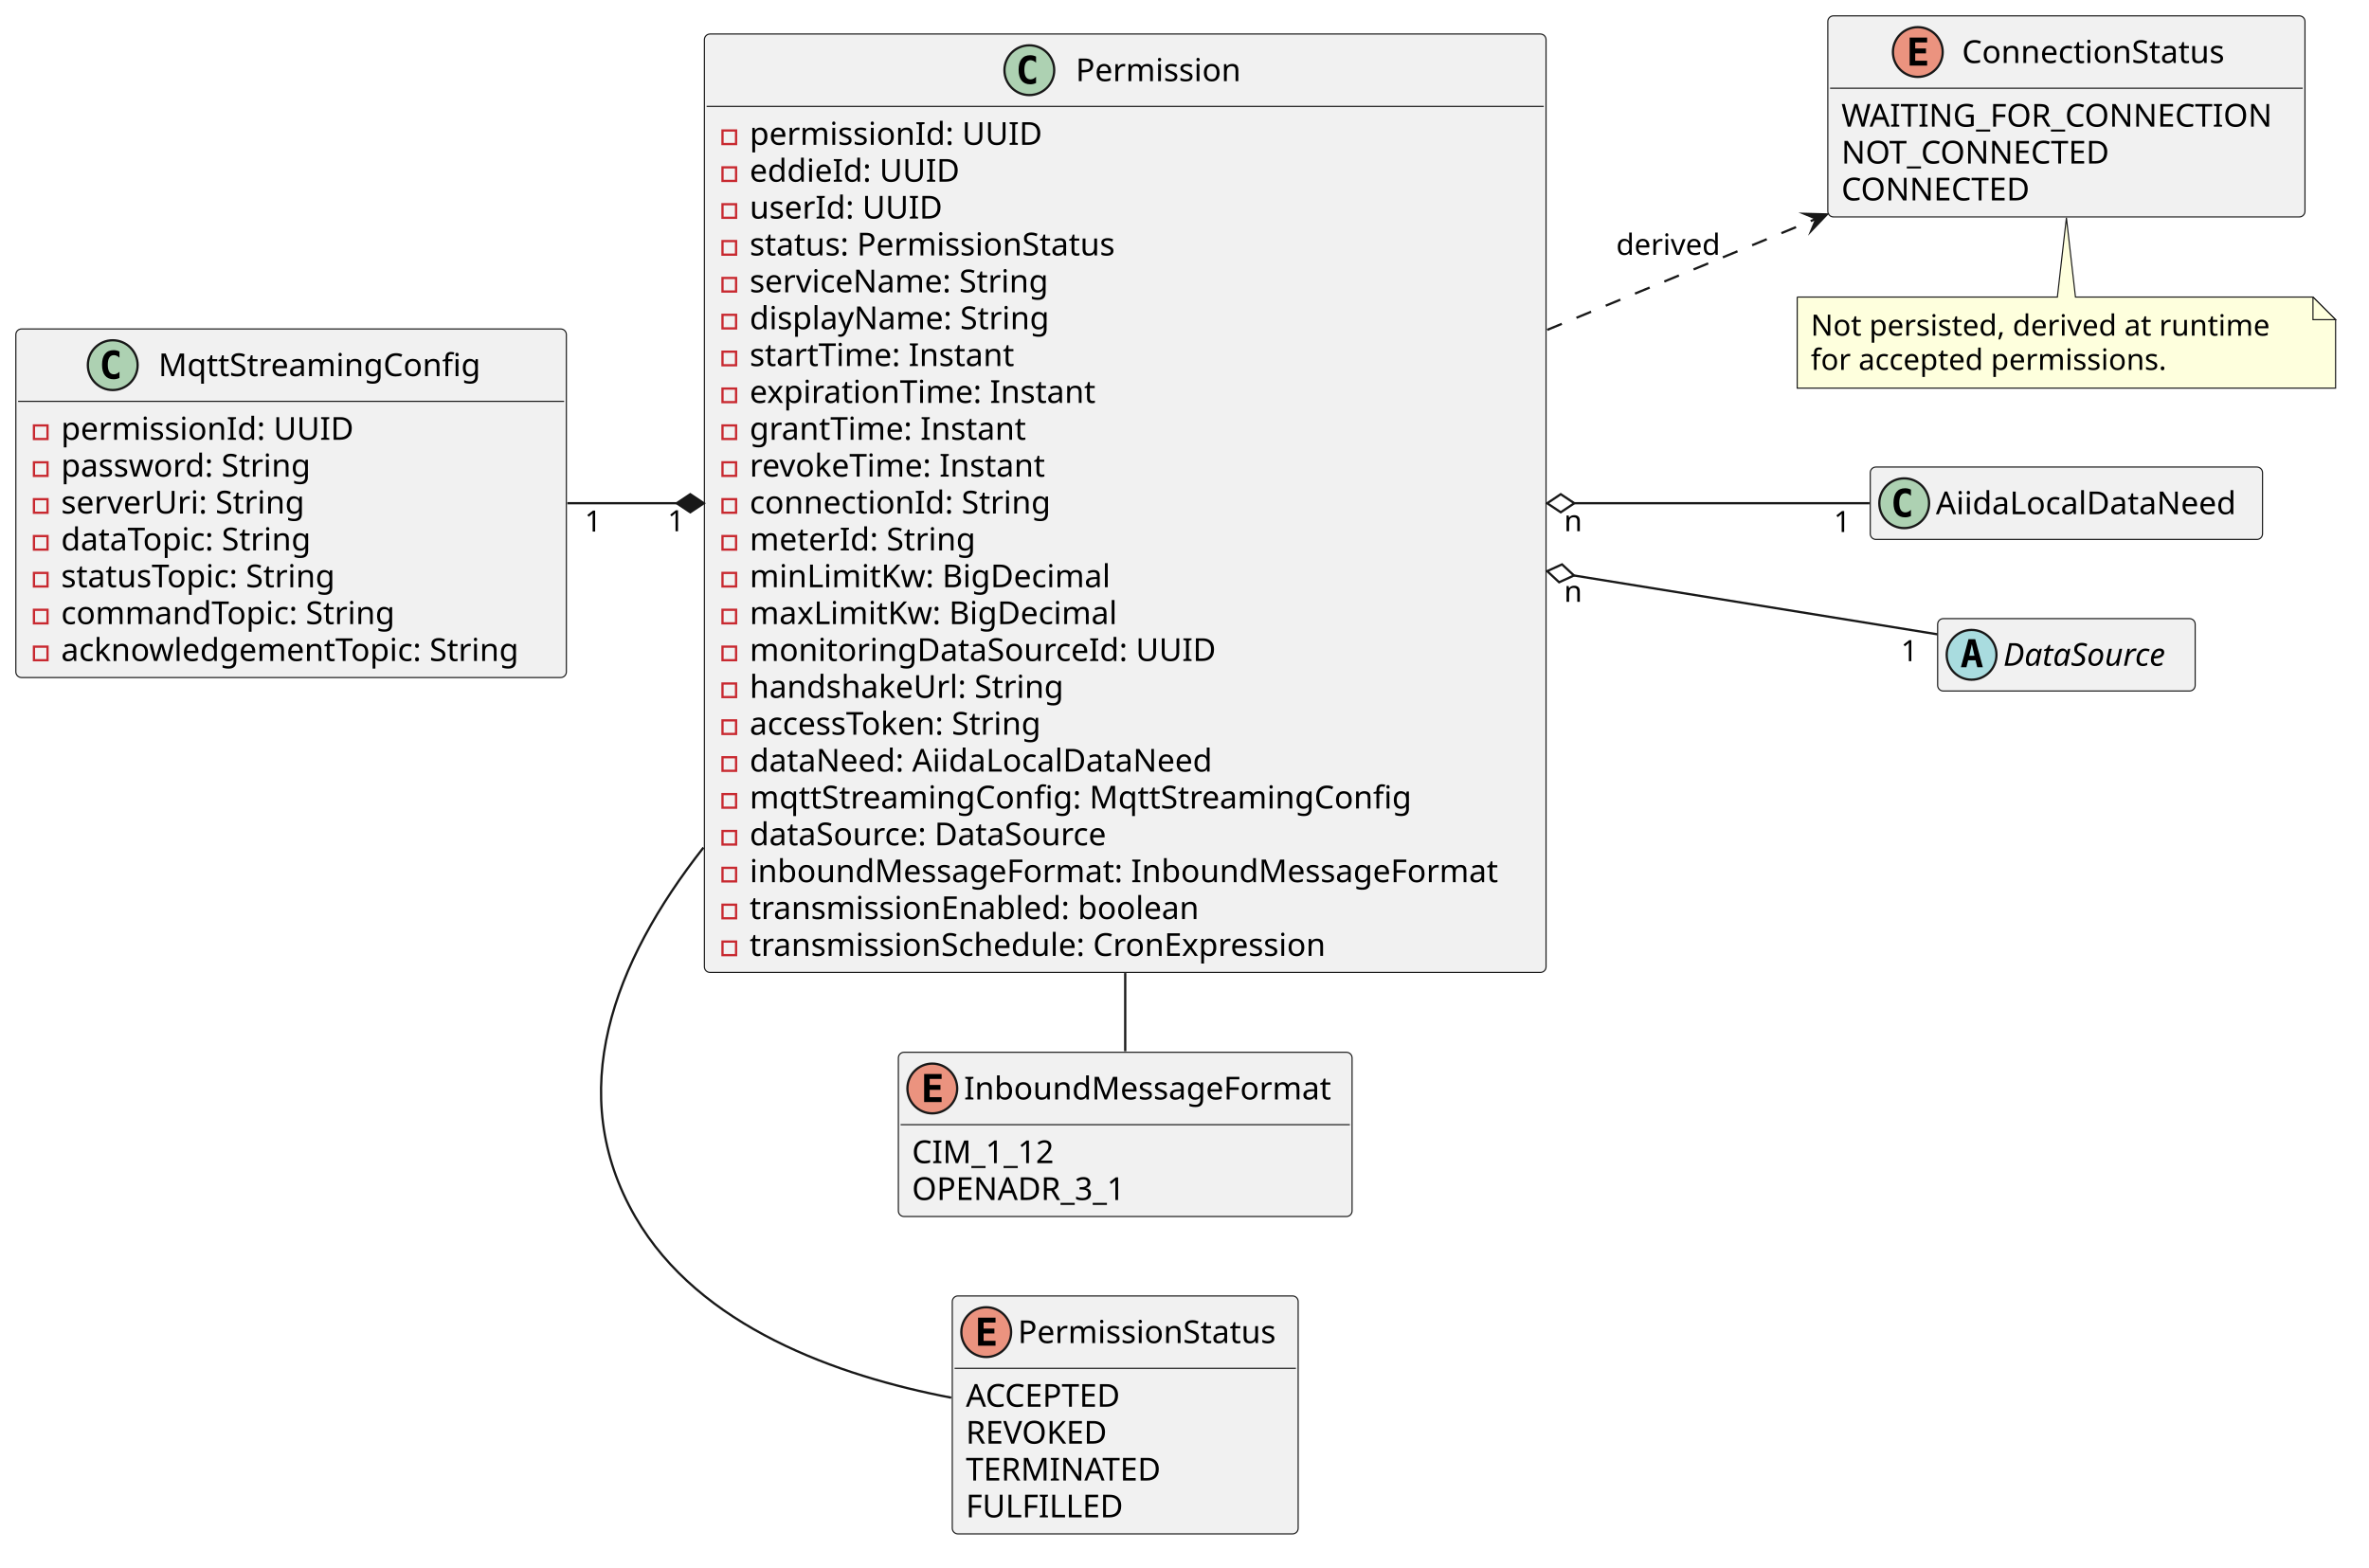
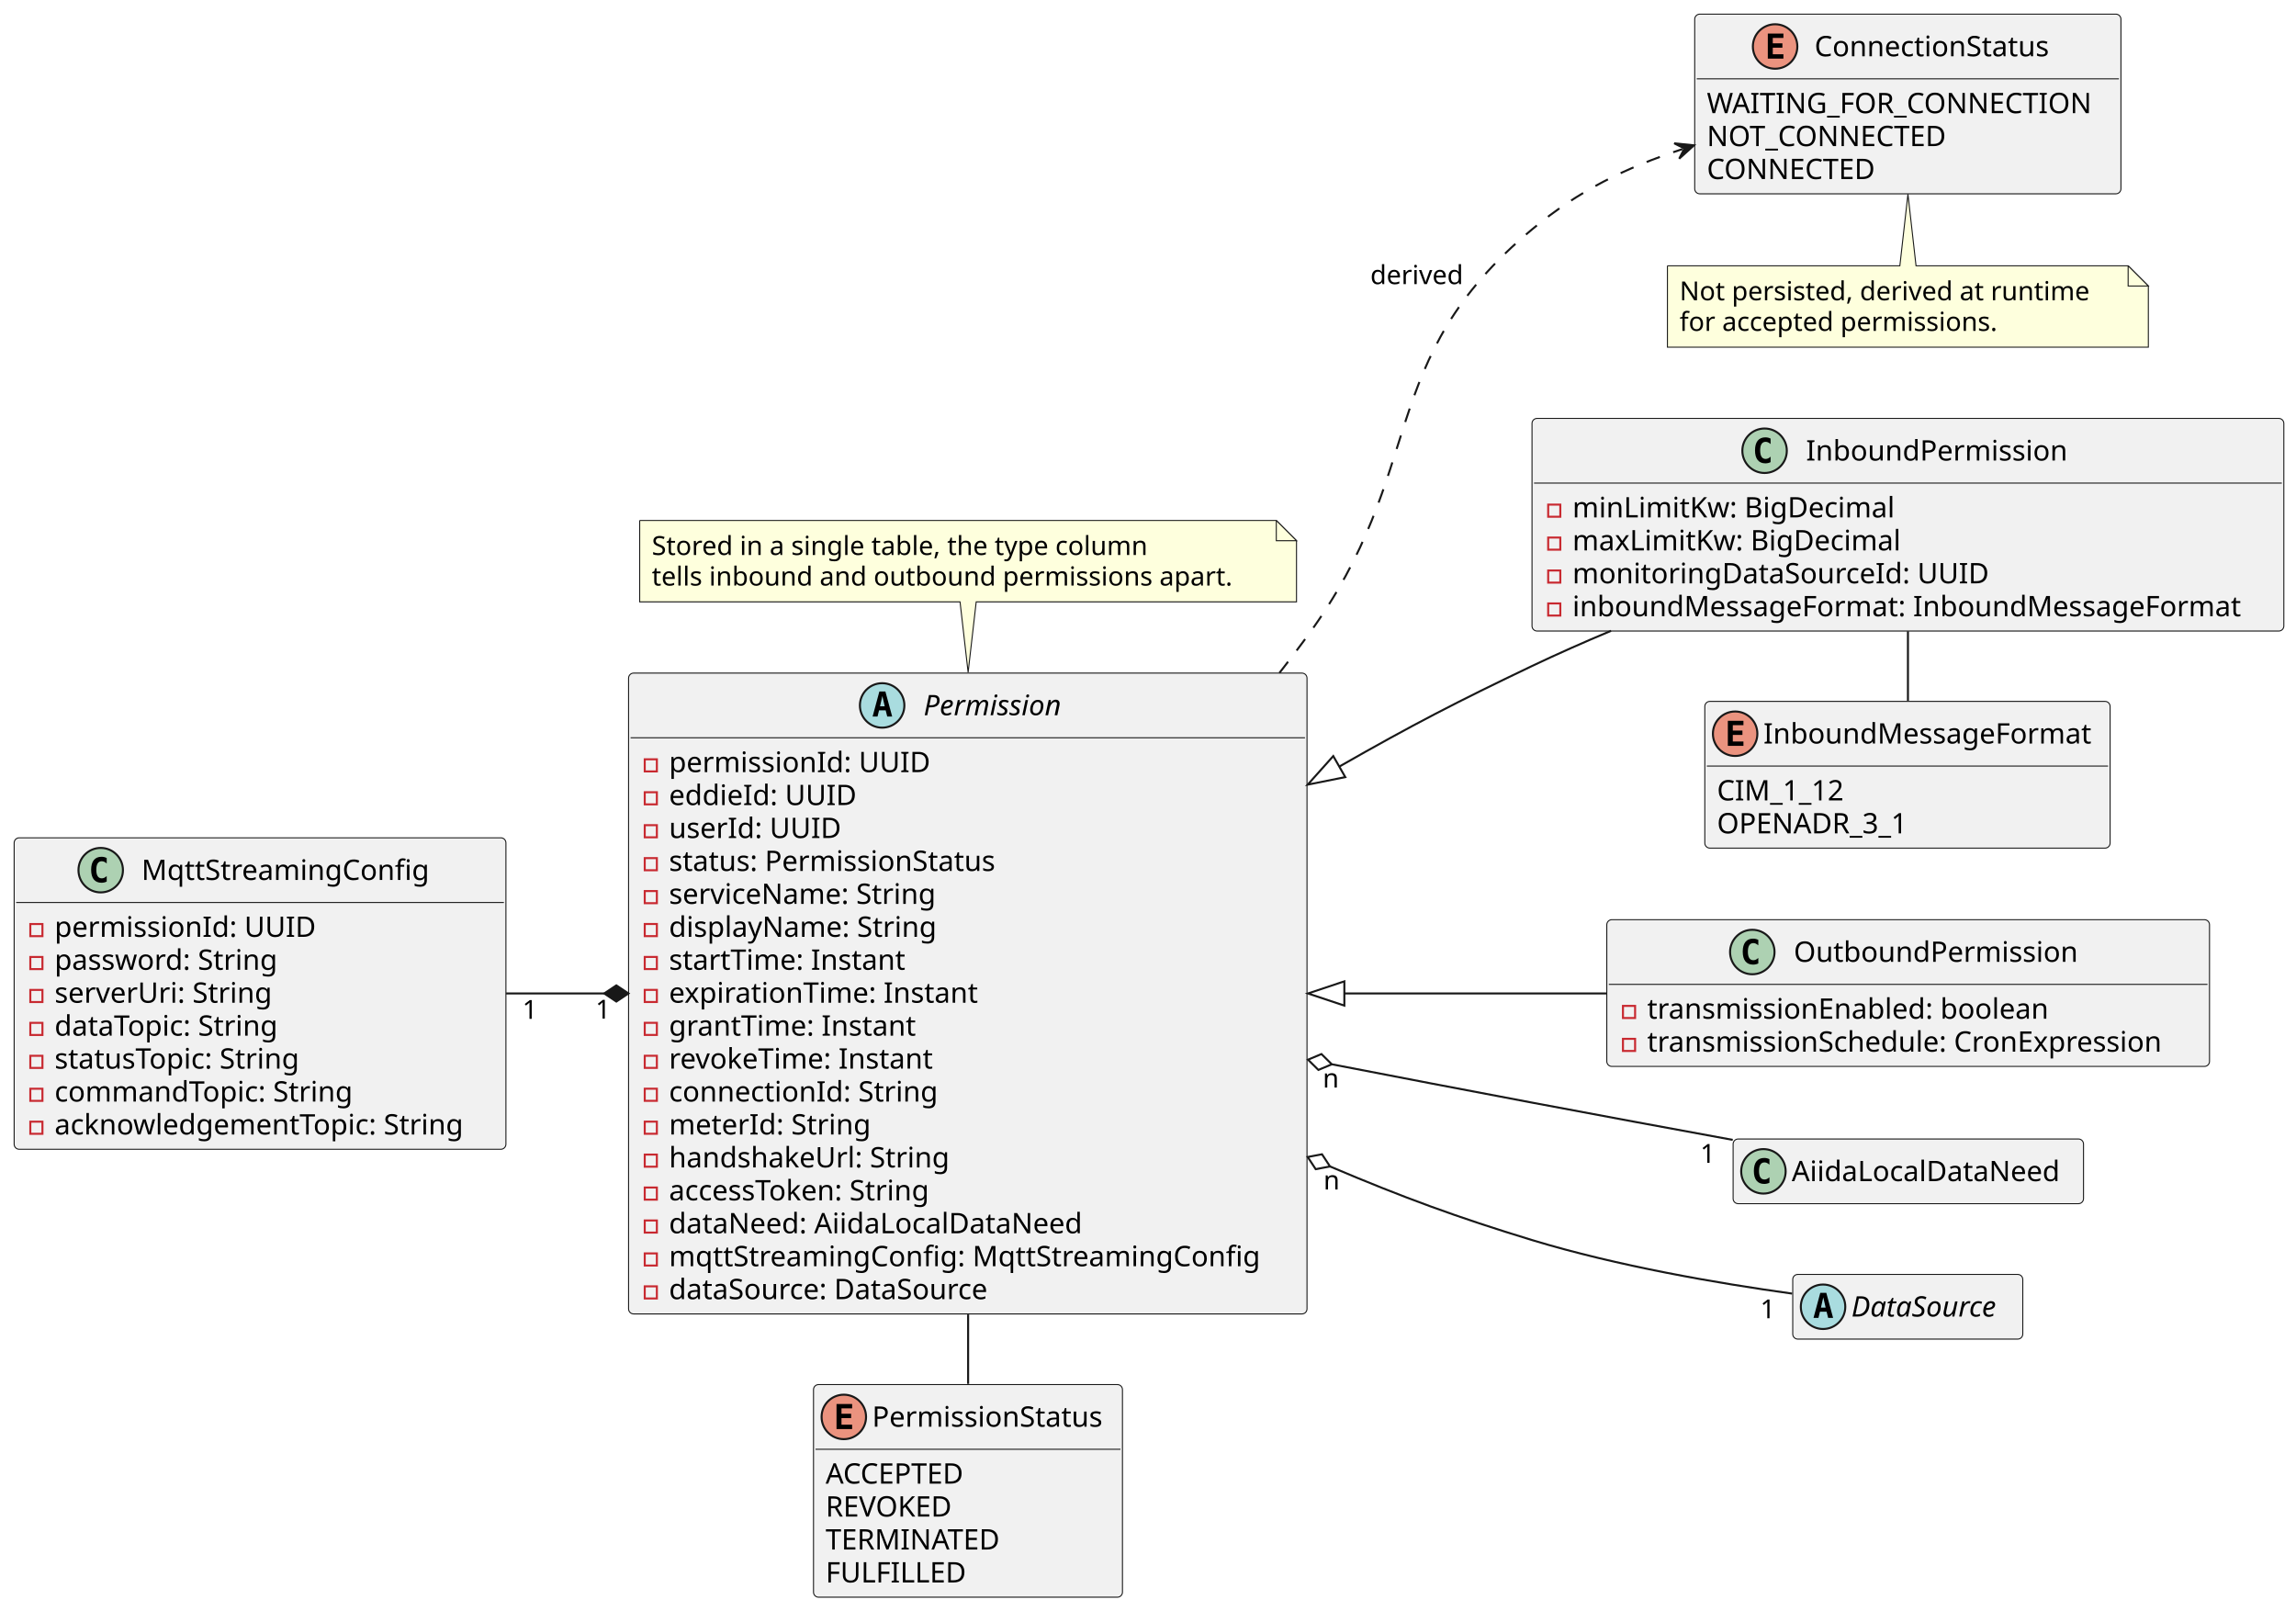
- <svg xmlns="http://www.w3.org/2000/svg" version="1.1" data-diagram-type="CLASS" style="width:1047px;height:693px;background:#FFFFFF;" width="1047px" height="693px" viewBox="0 0 1047 693" zoomAndPan="magnify" preserveAspectRatio="none" contentStyleType="text/css">
+ <svg xmlns="http://www.w3.org/2000/svg" contentStyleType="text/css" data-diagram-type="CLASS" height="797px" preserveAspectRatio="none" style="width:1136px;height:797px;background:#FFFFFF;" version="1.1" viewBox="0 0 1136 797" width="1136px" zoomAndPan="magnify">
  <defs />
-   <g font-family="sans-serif" lengthAdjust="spacing">
-     <g class="entity" data-qualified-name="Permission" id="ent0001" data-source-line="6">
-       <rect x="311.31" y="15.03" width="371.98" height="414.828" fill="#F1F1F1" style="stroke:#181818;stroke-width:0.5;" rx="2.5" ry="2.5" />
-       <ellipse cx="454.923" cy="31.03" rx="11" ry="11" fill="#ADD1B2" style="stroke:#181818;stroke-width:1;" />
-       <path d="M457.892,36.671 Q457.313,36.967 456.673,37.108 Q456.032,37.264 455.329,37.264 Q452.829,37.264 451.501,35.624 Q450.188,33.967 450.188,30.842 Q450.188,27.717 451.501,26.061 Q452.829,24.405 455.329,24.405 Q456.032,24.405 456.673,24.561 Q457.329,24.717 457.892,25.014 L457.892,27.733 Q457.267,27.155 456.673,26.889 Q456.079,26.608 455.454,26.608 Q454.11,26.608 453.423,27.686 Q452.735,28.749 452.735,30.842 Q452.735,32.936 453.423,34.014 Q454.11,35.077 455.454,35.077 Q456.079,35.077 456.673,34.811 Q457.267,34.53 457.892,33.952 L457.892,36.671 Z " fill="#000" />
-       <text x="475.423" y="35.877" fill="#000" font-size="14" textLength="76.255">Permission</text>
-       <line x1="312.31" y1="47.03" x2="682.29" y2="47.03" style="stroke:#181818;stroke-width:0.5;" />
-       <g data-visibility-modifier="PRIVATE_FIELD">
-         <rect x="319.31" y="57.678" width="6" height="6" fill="none" style="stroke:#C82930;stroke-width:1;" />
-       </g>
-       <text x="331.31" y="64.025" fill="#000" font-size="14" textLength="134.285">permissionId: UUID</text>
-       <g data-visibility-modifier="PRIVATE_FIELD">
-         <rect x="319.31" y="73.975" width="6" height="6" fill="none" style="stroke:#C82930;stroke-width:1;" />
-       </g>
-       <text x="331.31" y="80.322" fill="#000" font-size="14" textLength="96.476">eddieId: UUID</text>
-       <g data-visibility-modifier="PRIVATE_FIELD">
-         <rect x="319.31" y="90.272" width="6" height="6" fill="none" style="stroke:#C82930;stroke-width:1;" />
-       </g>
-       <text x="331.31" y="96.619" fill="#000" font-size="14" textLength="88.122">userId: UUID</text>
-       <g data-visibility-modifier="PRIVATE_FIELD">
-         <rect x="319.31" y="106.569" width="6" height="6" fill="none" style="stroke:#C82930;stroke-width:1;" />
-       </g>
-       <text x="331.31" y="112.916" fill="#000" font-size="14" textLength="173.052">status: PermissionStatus</text>
-       <g data-visibility-modifier="PRIVATE_FIELD">
-         <rect x="319.31" y="122.866" width="6" height="6" fill="none" style="stroke:#C82930;stroke-width:1;" />
-       </g>
-       <text x="331.31" y="129.213" fill="#000" font-size="14" textLength="142.399">serviceName: String</text>
-       <g data-visibility-modifier="PRIVATE_FIELD">
-         <rect x="319.31" y="139.163" width="6" height="6" fill="none" style="stroke:#C82930;stroke-width:1;" />
-       </g>
-       <text x="331.31" y="145.509" fill="#000" font-size="14" textLength="141.962">displayName: String</text>
-       <g data-visibility-modifier="PRIVATE_FIELD">
-         <rect x="319.31" y="155.46" width="6" height="6" fill="none" style="stroke:#C82930;stroke-width:1;" />
-       </g>
-       <text x="331.31" y="161.806" fill="#000" font-size="14" textLength="125.193">startTime: Instant</text>
-       <g data-visibility-modifier="PRIVATE_FIELD">
-         <rect x="319.31" y="171.757" width="6" height="6" fill="none" style="stroke:#C82930;stroke-width:1;" />
-       </g>
-       <text x="331.31" y="178.103" fill="#000" font-size="14" textLength="163.413">expirationTime: Instant</text>
-       <g data-visibility-modifier="PRIVATE_FIELD">
-         <rect x="319.31" y="188.053" width="6" height="6" fill="none" style="stroke:#C82930;stroke-width:1;" />
-       </g>
-       <text x="331.31" y="194.4" fill="#000" font-size="14" textLength="130.17">grantTime: Instant</text>
-       <g data-visibility-modifier="PRIVATE_FIELD">
-         <rect x="319.31" y="204.35" width="6" height="6" fill="none" style="stroke:#C82930;stroke-width:1;" />
-       </g>
-       <text x="331.31" y="210.697" fill="#000" font-size="14" textLength="140.526">revokeTime: Instant</text>
-       <g data-visibility-modifier="PRIVATE_FIELD">
-         <rect x="319.31" y="220.647" width="6" height="6" fill="none" style="stroke:#C82930;stroke-width:1;" />
-       </g>
-       <text x="331.31" y="226.994" fill="#000" font-size="14" textLength="141.101">connectionId: String</text>
-       <g data-visibility-modifier="PRIVATE_FIELD">
-         <rect x="319.31" y="236.944" width="6" height="6" fill="none" style="stroke:#C82930;stroke-width:1;" />
-       </g>
-       <text x="331.31" y="243.291" fill="#000" font-size="14" textLength="106.073">meterId: String</text>
-       <g data-visibility-modifier="PRIVATE_FIELD">
-         <rect x="319.31" y="253.241" width="6" height="6" fill="none" style="stroke:#C82930;stroke-width:1;" />
-       </g>
-       <text x="331.31" y="259.588" fill="#000" font-size="14" textLength="170.372">minLimitKw: BigDecimal</text>
-       <g data-visibility-modifier="PRIVATE_FIELD">
-         <rect x="319.31" y="269.538" width="6" height="6" fill="none" style="stroke:#C82930;stroke-width:1;" />
-       </g>
-       <text x="331.31" y="275.884" fill="#000" font-size="14" textLength="174.474">maxLimitKw: BigDecimal</text>
-       <g data-visibility-modifier="PRIVATE_FIELD">
-         <rect x="319.31" y="285.835" width="6" height="6" fill="none" style="stroke:#C82930;stroke-width:1;" />
-       </g>
-       <text x="331.31" y="292.181" fill="#000" font-size="14" textLength="215.831">monitoringDataSourceId: UUID</text>
-       <g data-visibility-modifier="PRIVATE_FIELD">
-         <rect x="319.31" y="302.132" width="6" height="6" fill="none" style="stroke:#C82930;stroke-width:1;" />
-       </g>
-       <text x="331.31" y="308.478" fill="#000" font-size="14" textLength="147.52">handshakeUrl: String</text>
-       <g data-visibility-modifier="PRIVATE_FIELD">
-         <rect x="319.31" y="318.428" width="6" height="6" fill="none" style="stroke:#C82930;stroke-width:1;" />
-       </g>
-       <text x="331.31" y="324.775" fill="#000" font-size="14" textLength="140.834">accessToken: String</text>
-       <g data-visibility-modifier="PRIVATE_FIELD">
-         <rect x="319.31" y="334.725" width="6" height="6" fill="none" style="stroke:#C82930;stroke-width:1;" />
-       </g>
-       <text x="331.31" y="341.072" fill="#000" font-size="14" textLength="218.654">dataNeed: AiidaLocalDataNeed</text>
-       <g data-visibility-modifier="PRIVATE_FIELD">
-         <rect x="319.31" y="351.022" width="6" height="6" fill="none" style="stroke:#C82930;stroke-width:1;" />
-       </g>
-       <text x="331.31" y="357.369" fill="#000" font-size="14" textLength="309.675">mqttStreamingConfig: MqttStreamingConfig</text>
-       <g data-visibility-modifier="PRIVATE_FIELD">
-         <rect x="319.31" y="367.319" width="6" height="6" fill="none" style="stroke:#C82930;stroke-width:1;" />
-       </g>
-       <text x="331.31" y="373.666" fill="#000" font-size="14" textLength="170.912">dataSource: DataSource</text>
-       <g data-visibility-modifier="PRIVATE_FIELD">
-         <rect x="319.31" y="383.616" width="6" height="6" fill="none" style="stroke:#C82930;stroke-width:1;" />
-       </g>
-       <text x="331.31" y="389.963" fill="#000" font-size="14" textLength="345.98">inboundMessageFormat: InboundMessageFormat</text>
-       <g data-visibility-modifier="PRIVATE_FIELD">
-         <rect x="319.31" y="399.913" width="6" height="6" fill="none" style="stroke:#C82930;stroke-width:1;" />
-       </g>
-       <text x="331.31" y="406.259" fill="#000" font-size="14" textLength="211.148">transmissionEnabled: boolean</text>
-       <g data-visibility-modifier="PRIVATE_FIELD">
-         <rect x="319.31" y="416.21" width="6" height="6" fill="none" style="stroke:#C82930;stroke-width:1;" />
-       </g>
-       <text x="331.31" y="422.556" fill="#000" font-size="14" textLength="272.207">transmissionSchedule: CronExpression</text>
-     </g>
-     <g class="entity" data-qualified-name="AiidaLocalDataNeed" id="ent0002" data-source-line="32">
-       <rect x="826.58" y="206.45" width="173.367" height="32" fill="#F1F1F1" style="stroke:#181818;stroke-width:0.5;" rx="2.5" ry="2.5" />
-       <ellipse cx="841.58" cy="222.45" rx="11" ry="11" fill="#ADD1B2" style="stroke:#181818;stroke-width:1;" />
-       <path d="M844.549,228.091 Q843.971,228.388 843.33,228.528 Q842.689,228.684 841.986,228.684 Q839.486,228.684 838.158,227.044 Q836.846,225.388 836.846,222.263 Q836.846,219.138 838.158,217.481 Q839.486,215.825 841.986,215.825 Q842.689,215.825 843.33,215.981 Q843.986,216.138 844.549,216.434 L844.549,219.153 Q843.924,218.575 843.33,218.309 Q842.736,218.028 842.111,218.028 Q840.768,218.028 840.08,219.106 Q839.393,220.169 839.393,222.263 Q839.393,224.356 840.08,225.434 Q840.768,226.497 842.111,226.497 Q842.736,226.497 843.33,226.231 Q843.924,225.95 844.549,225.372 L844.549,228.091 Z " fill="#000" />
-       <text x="855.58" y="227.297" fill="#000" font-size="14" textLength="141.367">AiidaLocalDataNeed</text>
-     </g>
-     <g class="entity" data-qualified-name="DataSource" id="ent0003" data-source-line="35">
-       <rect x="856.36" y="273.45" width="113.819" height="32" fill="#F1F1F1" style="stroke:#181818;stroke-width:0.5;" rx="2.5" ry="2.5" />
-       <ellipse cx="871.36" cy="289.45" rx="11" ry="11" fill="#A9DCDF" style="stroke:#181818;stroke-width:1;" />
-       <path d="M871.469,284.794 L870.313,289.872 L872.641,289.872 L871.469,284.794 Z M869.985,282.559 L872.969,282.559 L876.329,294.95 L873.876,294.95 L873.11,291.888 L869.829,291.888 L869.079,294.95 L866.641,294.95 L869.985,282.559 Z " fill="#000" />
-       <text x="885.36" y="294.297" fill="#000" font-size="14" textLength="81.819" font-style="italic">DataSource</text>
-     </g>
-     <g class="entity" data-qualified-name="MqttStreamingConfig" id="ent0004" data-source-line="37">
-       <rect x="7" y="145.41" width="243.314" height="154.078" fill="#F1F1F1" style="stroke:#181818;stroke-width:0.5;" rx="2.5" ry="2.5" />
-       <ellipse cx="49.828" cy="161.41" rx="11" ry="11" fill="#ADD1B2" style="stroke:#181818;stroke-width:1;" />
-       <path d="M52.797,167.051 Q52.219,167.347 51.578,167.488 Q50.937,167.644 50.234,167.644 Q47.734,167.644 46.406,166.004 Q45.094,164.347 45.094,161.222 Q45.094,158.097 46.406,156.441 Q47.734,154.785 50.234,154.785 Q50.937,154.785 51.578,154.941 Q52.234,155.097 52.797,155.394 L52.797,158.113 Q52.172,157.535 51.578,157.269 Q50.984,156.988 50.359,156.988 Q49.015,156.988 48.328,158.066 Q47.64,159.129 47.64,161.222 Q47.64,163.316 48.328,164.394 Q49.015,165.457 50.359,165.457 Q50.984,165.457 51.578,165.191 Q52.172,164.91 52.797,164.332 L52.797,167.051 Z " fill="#000" />
-       <text x="70.012" y="166.257" fill="#000" font-size="14" textLength="149.475">MqttStreamingConfig</text>
-       <line x1="8" y1="177.41" x2="249.314" y2="177.41" style="stroke:#181818;stroke-width:0.5;" />
-       <g data-visibility-modifier="PRIVATE_FIELD">
-         <rect x="15" y="188.058" width="6" height="6" fill="none" style="stroke:#C82930;stroke-width:1;" />
-       </g>
-       <text x="27" y="194.405" fill="#000" font-size="14" textLength="134.285">permissionId: UUID</text>
-       <g data-visibility-modifier="PRIVATE_FIELD">
-         <rect x="15" y="204.355" width="6" height="6" fill="none" style="stroke:#C82930;stroke-width:1;" />
-       </g>
-       <text x="27" y="210.702" fill="#000" font-size="14" textLength="117.66">password: String</text>
-       <g data-visibility-modifier="PRIVATE_FIELD">
-         <rect x="15" y="220.652" width="6" height="6" fill="none" style="stroke:#C82930;stroke-width:1;" />
-       </g>
-       <text x="27" y="226.999" fill="#000" font-size="14" textLength="115.158">serverUri: String</text>
-       <g data-visibility-modifier="PRIVATE_FIELD">
-         <rect x="15" y="236.949" width="6" height="6" fill="none" style="stroke:#C82930;stroke-width:1;" />
-       </g>
-       <text x="27" y="243.296" fill="#000" font-size="14" textLength="120.073">dataTopic: String</text>
-       <g data-visibility-modifier="PRIVATE_FIELD">
-         <rect x="15" y="253.246" width="6" height="6" fill="none" style="stroke:#C82930;stroke-width:1;" />
-       </g>
-       <text x="27" y="259.593" fill="#000" font-size="14" textLength="131.558">statusTopic: String</text>
-       <g data-visibility-modifier="PRIVATE_FIELD">
-         <rect x="15" y="269.543" width="6" height="6" fill="none" style="stroke:#C82930;stroke-width:1;" />
-       </g>
-       <text x="27" y="275.889" fill="#000" font-size="14" textLength="158.416">commandTopic: String</text>
-       <g data-visibility-modifier="PRIVATE_FIELD">
-         <rect x="15" y="285.84" width="6" height="6" fill="none" style="stroke:#C82930;stroke-width:1;" />
-       </g>
-       <text x="27" y="292.186" fill="#000" font-size="14" textLength="217.314">acknowledgementTopic: String</text>
-     </g>
-     <g class="entity" data-qualified-name="PermissionStatus" id="ent0005" data-source-line="47">
-       <rect x="420.87" y="572.85" width="152.866" height="105.188" fill="#F1F1F1" style="stroke:#181818;stroke-width:0.5;" rx="2.5" ry="2.5" />
-       <ellipse cx="435.87" cy="588.85" rx="11" ry="11" fill="#EB937F" style="stroke:#181818;stroke-width:1;" />
-       <path d="M439.979,594.85 L432.261,594.85 L432.261,582.459 L439.979,582.459 L439.979,584.616 L434.714,584.616 L434.714,587.287 L439.479,587.287 L439.479,589.444 L434.714,589.444 L434.714,592.694 L439.979,592.694 L439.979,594.85 Z " fill="#000" />
-       <text x="449.87" y="593.697" fill="#000" font-size="14" textLength="120.866">PermissionStatus</text>
-       <line x1="421.87" y1="604.85" x2="572.736" y2="604.85" style="stroke:#181818;stroke-width:0.5;" />
-       <text x="426.87" y="621.845" fill="#000" font-size="14" textLength="74.594">ACCEPTED</text>
-       <text x="426.87" y="638.142" fill="#000" font-size="14" textLength="67.977">REVOKED</text>
-       <text x="426.87" y="654.439" fill="#000" font-size="14" textLength="91.561">TERMINATED</text>
-       <text x="426.87" y="670.736" fill="#000" font-size="14" textLength="73.507">FULFILLED</text>
-     </g>
-     <g class="entity" data-qualified-name="ConnectionStatus" id="ent0006" data-source-line="54">
-       <rect x="807.82" y="7" width="210.885" height="88.891" fill="#F1F1F1" style="stroke:#181818;stroke-width:0.5;" rx="2.5" ry="2.5" />
-       <ellipse cx="847.596" cy="23" rx="11" ry="11" fill="#EB937F" style="stroke:#181818;stroke-width:1;" />
-       <path d="M851.706,29 L843.987,29 L843.987,16.609 L851.706,16.609 L851.706,18.766 L846.44,18.766 L846.44,21.438 L851.206,21.438 L851.206,23.594 L846.44,23.594 L846.44,26.844 L851.706,26.844 L851.706,29 Z " fill="#000" />
-       <text x="867.102" y="27.847" fill="#000" font-size="14" textLength="123.826">ConnectionStatus</text>
-       <line x1="808.82" y1="39" x2="1017.705" y2="39" style="stroke:#181818;stroke-width:0.5;" />
-       <text x="813.82" y="55.995" fill="#000" font-size="14" textLength="198.885">WAITING_FOR_CONNECTION</text>
-       <text x="813.82" y="72.292" fill="#000" font-size="14" textLength="125.583">NOT_CONNECTED</text>
-       <text x="813.82" y="88.589" fill="#000" font-size="14" textLength="88.539">CONNECTED</text>
-     </g>
-     <g class="entity" data-qualified-name="GMN7" id="ent0008" data-source-line="61">
-       <path d="M794.29,131.31 L794.29,171.576 A0,0 0 0 0 794.29,171.576 L1032.234,171.576 A0,0 0 0 0 1032.234,171.576 L1032.234,141.31 L1022.234,131.31 L917.27,131.31 L913.27,96.27 L909.27,131.31 L794.29,131.31 A0,0 0 0 0 794.29,131.31" style="stroke:#181818;stroke-width:0.5;" fill="#FEFFDD" />
-       <path d="M1022.234,131.31 L1022.234,141.31 L1032.234,141.31 L1022.234,131.31" style="stroke:#181818;stroke-width:0.5;" fill="#FEFFDD" />
-       <text x="800.29" y="148.377" fill="#000" font-size="13" textLength="216.944">Not persisted, derived at runtime</text>
-       <text x="800.29" y="163.51" fill="#000" font-size="13" textLength="168.124">for accepted permissions.</text>
-     </g>
-     <g class="entity" data-qualified-name="InboundMessageFormat" id="ent0010" data-source-line="65">
-       <rect x="397.04" y="465.15" width="200.526" height="72.594" fill="#F1F1F1" style="stroke:#181818;stroke-width:0.5;" rx="2.5" ry="2.5" />
-       <ellipse cx="412.04" cy="481.15" rx="11" ry="11" fill="#EB937F" style="stroke:#181818;stroke-width:1;" />
-       <path d="M416.149,487.15 L408.431,487.15 L408.431,474.759 L416.149,474.759 L416.149,476.916 L410.884,476.916 L410.884,479.588 L415.649,479.588 L415.649,481.744 L410.884,481.744 L410.884,484.994 L416.149,484.994 L416.149,487.15 Z " fill="#000" />
-       <text x="426.04" y="485.997" fill="#000" font-size="14" textLength="168.526">InboundMessageFormat</text>
-       <line x1="398.04" y1="497.15" x2="596.566" y2="497.15" style="stroke:#181818;stroke-width:0.5;" />
-       <text x="403.04" y="514.145" fill="#000" font-size="14" textLength="66.705">CIM_1_12</text>
-       <text x="403.04" y="530.442" fill="#000" font-size="14" textLength="100.68">OPENADR_3_1</text>
-     </g>
-     <g class="link" data-entity-1="ent0001" data-entity-2="ent0002" id="lnk11" data-source-line="70" data-link-type="aggregation">
-       <path d="M695.79,222.45 C745.48,222.45 784.84,222.45 826.25,222.45" style="stroke:#181818;stroke-width:1;" fill="none" id="Permission-backto-AiidaLocalDataNeed" codeLine="70" />
-       <polygon points="683.79,222.45,689.79,226.45,695.79,222.45,689.79,218.45,683.79,222.45" fill="none" style="stroke:#181818;stroke-width:1;stroke-linejoin:miter;stroke-miterlimit:10;" />
-       <text x="691.236" y="234.813" fill="#000" font-size="13">n</text>
-       <text x="810.44" y="235.167" fill="#000" font-size="13">1</text>
-     </g>
-     <g class="link" data-entity-1="ent0001" data-entity-2="ent0005" id="lnk12" data-source-line="71" data-link-type="association">
-       <path d="M310.91,374.65 C270.96,425.51 249.1,483.19 280.81,537.95 C309,586.62 370.23,608.24 420.4,617.83" style="stroke:#181818;stroke-width:1;" fill="none" id="Permission-PermissionStatus" codeLine="71" />
-     </g>
-     <g class="link" data-entity-1="ent0001" data-entity-2="ent0006" id="lnk13" data-source-line="72" data-link-type="dependency">
-       <path d="M683.79,145.82 C726.17,128.32 765.139,112.219 802.739,96.689" style="stroke:#181818;stroke-width:1;stroke-dasharray:7,7;" fill="none" id="Permission-to-ConnectionStatus" codeLine="72" />
-       <polygon points="807.36,94.78,797.515,94.519,802.739,96.689,800.569,101.913,807.36,94.78" fill="#181818" style="stroke:#181818;stroke-width:1;stroke-linejoin:miter;stroke-miterlimit:10;" />
-       <text x="714.29" y="112.667" fill="#000" font-size="13" textLength="49.15">derived</text>
-     </g>
-     <g class="link" data-entity-1="ent0001" data-entity-2="ent0010" id="lnk14" data-source-line="73" data-link-type="association">
-       <path d="M497.3,430.13 C497.3,441.64 497.3,453.15 497.3,464.66" style="stroke:#181818;stroke-width:1;" fill="none" id="Permission-InboundMessageFormat" codeLine="73" />
-     </g>
-     <g class="link" data-entity-1="ent0004" data-entity-2="ent0001" id="lnk16" data-source-line="74" data-link-type="composition">
-       <path d="M250.73,222.45 C270.13,222.45 278.58,222.45 299.07,222.45" style="stroke:#181818;stroke-width:1;" fill="none" id="MqttStreamingConfig-to-Permission" codeLine="74" />
-       <polygon points="311.07,222.45,305.07,218.45,299.07,222.45,305.07,226.45,311.07,222.45" fill="#181818" style="stroke:#181818;stroke-width:1;stroke-linejoin:miter;stroke-miterlimit:10;" />
-       <text x="258.421" y="234.978" fill="#000" font-size="13">1</text>
-       <text x="295.05" y="234.836" fill="#000" font-size="13">1</text>
-     </g>
-     <g class="link" data-entity-1="ent0001" data-entity-2="ent0003" id="lnk17" data-source-line="75" data-link-type="aggregation">
-       <path d="M695.636,254.387 C758.236,264.517 811.64,273.16 856.3,280.39" style="stroke:#181818;stroke-width:1;" fill="none" id="Permission-backto-DataSource" codeLine="75" />
-       <polygon points="683.79,252.47,689.074,257.377,695.636,254.387,690.352,249.48,683.79,252.47" fill="none" style="stroke:#181818;stroke-width:1;stroke-linejoin:miter;stroke-miterlimit:10;" />
-       <text x="691.236" y="266.005" fill="#000" font-size="13">n</text>
-       <text x="840.125" y="292.256" fill="#000" font-size="13">1</text>
+   <g>
+     <g class="entity" data-qualified-name="Permission" data-source-line="9" id="ent0002">
+       <rect fill="#F1F1F1" height="317.047" rx="2.5" ry="2.5" style="stroke:#181818;stroke-width:0.5;" width="335.675" x="311" y="333" />
+       <ellipse cx="436.46" cy="349" fill="#A9DCDF" rx="11" ry="11" style="stroke:#181818;stroke-width:1;" />
+       <path d="M436.569,344.344 L435.413,349.422 L437.741,349.422 L436.569,344.344 Z M435.085,342.109 L438.069,342.109 L441.429,354.5 L438.976,354.5 L438.21,351.438 L434.929,351.438 L434.179,354.5 L431.741,354.5 L435.085,342.109 Z " fill="#000000" />
+       <text fill="#000000" font-family="sans-serif" font-size="14" font-style="italic" lengthAdjust="spacing" textLength="76.255" x="456.96" y="353.847">Permission</text>
+       <line style="stroke:#181818;stroke-width:0.5;" x1="312" x2="645.675" y1="365" y2="365" />
+       <g data-visibility-modifier="PRIVATE_FIELD">
+         <rect fill="none" height="6" style="stroke:#C82930;stroke-width:1;" width="6" x="319" y="375.648" />
+       </g>
+       <text fill="#000000" font-family="sans-serif" font-size="14" lengthAdjust="spacing" textLength="134.285" x="331" y="381.995">permissionId: UUID</text>
+       <g data-visibility-modifier="PRIVATE_FIELD">
+         <rect fill="none" height="6" style="stroke:#C82930;stroke-width:1;" width="6" x="319" y="391.945" />
+       </g>
+       <text fill="#000000" font-family="sans-serif" font-size="14" lengthAdjust="spacing" textLength="96.476" x="331" y="398.292">eddieId: UUID</text>
+       <g data-visibility-modifier="PRIVATE_FIELD">
+         <rect fill="none" height="6" style="stroke:#C82930;stroke-width:1;" width="6" x="319" y="408.242" />
+       </g>
+       <text fill="#000000" font-family="sans-serif" font-size="14" lengthAdjust="spacing" textLength="88.122" x="331" y="414.589">userId: UUID</text>
+       <g data-visibility-modifier="PRIVATE_FIELD">
+         <rect fill="none" height="6" style="stroke:#C82930;stroke-width:1;" width="6" x="319" y="424.539" />
+       </g>
+       <text fill="#000000" font-family="sans-serif" font-size="14" lengthAdjust="spacing" textLength="173.052" x="331" y="430.886">status: PermissionStatus</text>
+       <g data-visibility-modifier="PRIVATE_FIELD">
+         <rect fill="none" height="6" style="stroke:#C82930;stroke-width:1;" width="6" x="319" y="440.836" />
+       </g>
+       <text fill="#000000" font-family="sans-serif" font-size="14" lengthAdjust="spacing" textLength="142.399" x="331" y="447.183">serviceName: String</text>
+       <g data-visibility-modifier="PRIVATE_FIELD">
+         <rect fill="none" height="6" style="stroke:#C82930;stroke-width:1;" width="6" x="319" y="457.133" />
+       </g>
+       <text fill="#000000" font-family="sans-serif" font-size="14" lengthAdjust="spacing" textLength="141.962" x="331" y="463.479">displayName: String</text>
+       <g data-visibility-modifier="PRIVATE_FIELD">
+         <rect fill="none" height="6" style="stroke:#C82930;stroke-width:1;" width="6" x="319" y="473.43" />
+       </g>
+       <text fill="#000000" font-family="sans-serif" font-size="14" lengthAdjust="spacing" textLength="125.193" x="331" y="479.776">startTime: Instant</text>
+       <g data-visibility-modifier="PRIVATE_FIELD">
+         <rect fill="none" height="6" style="stroke:#C82930;stroke-width:1;" width="6" x="319" y="489.727" />
+       </g>
+       <text fill="#000000" font-family="sans-serif" font-size="14" lengthAdjust="spacing" textLength="163.413" x="331" y="496.073">expirationTime: Instant</text>
+       <g data-visibility-modifier="PRIVATE_FIELD">
+         <rect fill="none" height="6" style="stroke:#C82930;stroke-width:1;" width="6" x="319" y="506.023" />
+       </g>
+       <text fill="#000000" font-family="sans-serif" font-size="14" lengthAdjust="spacing" textLength="130.17" x="331" y="512.37">grantTime: Instant</text>
+       <g data-visibility-modifier="PRIVATE_FIELD">
+         <rect fill="none" height="6" style="stroke:#C82930;stroke-width:1;" width="6" x="319" y="522.32" />
+       </g>
+       <text fill="#000000" font-family="sans-serif" font-size="14" lengthAdjust="spacing" textLength="140.526" x="331" y="528.667">revokeTime: Instant</text>
+       <g data-visibility-modifier="PRIVATE_FIELD">
+         <rect fill="none" height="6" style="stroke:#C82930;stroke-width:1;" width="6" x="319" y="538.617" />
+       </g>
+       <text fill="#000000" font-family="sans-serif" font-size="14" lengthAdjust="spacing" textLength="141.101" x="331" y="544.964">connectionId: String</text>
+       <g data-visibility-modifier="PRIVATE_FIELD">
+         <rect fill="none" height="6" style="stroke:#C82930;stroke-width:1;" width="6" x="319" y="554.914" />
+       </g>
+       <text fill="#000000" font-family="sans-serif" font-size="14" lengthAdjust="spacing" textLength="106.073" x="331" y="561.261">meterId: String</text>
+       <g data-visibility-modifier="PRIVATE_FIELD">
+         <rect fill="none" height="6" style="stroke:#C82930;stroke-width:1;" width="6" x="319" y="571.211" />
+       </g>
+       <text fill="#000000" font-family="sans-serif" font-size="14" lengthAdjust="spacing" textLength="147.519" x="331" y="577.558">handshakeUrl: String</text>
+       <g data-visibility-modifier="PRIVATE_FIELD">
+         <rect fill="none" height="6" style="stroke:#C82930;stroke-width:1;" width="6" x="319" y="587.508" />
+       </g>
+       <text fill="#000000" font-family="sans-serif" font-size="14" lengthAdjust="spacing" textLength="140.834" x="331" y="593.855">accessToken: String</text>
+       <g data-visibility-modifier="PRIVATE_FIELD">
+         <rect fill="none" height="6" style="stroke:#C82930;stroke-width:1;" width="6" x="319" y="603.805" />
+       </g>
+       <text fill="#000000" font-family="sans-serif" font-size="14" lengthAdjust="spacing" textLength="218.654" x="331" y="610.151">dataNeed: AiidaLocalDataNeed</text>
+       <g data-visibility-modifier="PRIVATE_FIELD">
+         <rect fill="none" height="6" style="stroke:#C82930;stroke-width:1;" width="6" x="319" y="620.102" />
+       </g>
+       <text fill="#000000" font-family="sans-serif" font-size="14" lengthAdjust="spacing" textLength="309.675" x="331" y="626.448">mqttStreamingConfig: MqttStreamingConfig</text>
+       <g data-visibility-modifier="PRIVATE_FIELD">
+         <rect fill="none" height="6" style="stroke:#C82930;stroke-width:1;" width="6" x="319" y="636.398" />
+       </g>
+       <text fill="#000000" font-family="sans-serif" font-size="14" lengthAdjust="spacing" textLength="170.912" x="331" y="642.745">dataSource: DataSource</text>
+     </g>
+     <g class="entity" data-qualified-name="GMN3" data-source-line="30" id="ent0004">
+       <path d="M316.5,257.5 L316.5,297.766 A0,0 0 0 0 316.5,297.766 L475,297.766 L479,332.67 L483,297.766 L641.477,297.766 A0,0 0 0 0 641.477,297.766 L641.477,267.5 L631.477,257.5 L316.5,257.5 A0,0 0 0 0 316.5,257.5" fill="#FEFFDD" style="stroke:#181818;stroke-width:0.5;" />
+       <path d="M631.477,257.5 L631.477,267.5 L641.477,267.5 L631.477,257.5" fill="#FEFFDD" style="stroke:#181818;stroke-width:0.5;" />
+       <text fill="#000000" font-family="sans-serif" font-size="13" lengthAdjust="spacing" textLength="265.415" x="322.5" y="274.567">Stored in a single table, the type column</text>
+       <text fill="#000000" font-family="sans-serif" font-size="13" lengthAdjust="spacing" textLength="303.977" x="322.5" y="289.7">tells inbound and outbound permissions apart.</text>
+     </g>
+     <g class="entity" data-qualified-name="InboundPermission" data-source-line="34" id="ent0006">
+       <rect fill="#F1F1F1" height="105.188" rx="2.5" ry="2.5" style="stroke:#181818;stroke-width:0.5;" width="371.981" x="758" y="207" />
+       <ellipse cx="873.069" cy="223" fill="#ADD1B2" rx="11" ry="11" style="stroke:#181818;stroke-width:1;" />
+       <path d="M876.038,228.641 Q875.46,228.938 874.819,229.078 Q874.179,229.234 873.476,229.234 Q870.976,229.234 869.648,227.594 Q868.335,225.938 868.335,222.812 Q868.335,219.688 869.648,218.031 Q870.976,216.375 873.476,216.375 Q874.179,216.375 874.819,216.531 Q875.476,216.688 876.038,216.984 L876.038,219.703 Q875.413,219.125 874.819,218.859 Q874.226,218.578 873.601,218.578 Q872.257,218.578 871.569,219.656 Q870.882,220.719 870.882,222.812 Q870.882,224.906 871.569,225.984 Q872.257,227.047 873.601,227.047 Q874.226,227.047 874.819,226.781 Q875.413,226.5 876.038,225.922 L876.038,228.641 Z " fill="#000000" />
+       <text fill="#000000" font-family="sans-serif" font-size="14" lengthAdjust="spacing" textLength="133.342" x="893.569" y="227.847">InboundPermission</text>
+       <line style="stroke:#181818;stroke-width:0.5;" x1="759" x2="1128.98" y1="239" y2="239" />
+       <g data-visibility-modifier="PRIVATE_FIELD">
+         <rect fill="none" height="6" style="stroke:#C82930;stroke-width:1;" width="6" x="766" y="249.648" />
+       </g>
+       <text fill="#000000" font-family="sans-serif" font-size="14" lengthAdjust="spacing" textLength="170.372" x="778" y="255.995">minLimitKw: BigDecimal</text>
+       <g data-visibility-modifier="PRIVATE_FIELD">
+         <rect fill="none" height="6" style="stroke:#C82930;stroke-width:1;" width="6" x="766" y="265.945" />
+       </g>
+       <text fill="#000000" font-family="sans-serif" font-size="14" lengthAdjust="spacing" textLength="174.474" x="778" y="272.292">maxLimitKw: BigDecimal</text>
+       <g data-visibility-modifier="PRIVATE_FIELD">
+         <rect fill="none" height="6" style="stroke:#C82930;stroke-width:1;" width="6" x="766" y="282.242" />
+       </g>
+       <text fill="#000000" font-family="sans-serif" font-size="14" lengthAdjust="spacing" textLength="215.831" x="778" y="288.589">monitoringDataSourceId: UUID</text>
+       <g data-visibility-modifier="PRIVATE_FIELD">
+         <rect fill="none" height="6" style="stroke:#C82930;stroke-width:1;" width="6" x="766" y="298.539" />
+       </g>
+       <text fill="#000000" font-family="sans-serif" font-size="14" lengthAdjust="spacing" textLength="345.981" x="778" y="304.886">inboundMessageFormat: InboundMessageFormat</text>
+     </g>
+     <g class="entity" data-qualified-name="OutboundPermission" data-source-line="41" id="ent0007">
+       <rect fill="#F1F1F1" height="72.594" rx="2.5" ry="2.5" style="stroke:#181818;stroke-width:0.5;" width="298.207" x="795" y="455" />
+       <ellipse cx="866.993" cy="471" fill="#ADD1B2" rx="11" ry="11" style="stroke:#181818;stroke-width:1;" />
+       <path d="M869.961,476.641 Q869.383,476.938 868.743,477.078 Q868.102,477.234 867.399,477.234 Q864.899,477.234 863.571,475.594 Q862.258,473.938 862.258,470.812 Q862.258,467.688 863.571,466.031 Q864.899,464.375 867.399,464.375 Q868.102,464.375 868.743,464.531 Q869.399,464.688 869.961,464.984 L869.961,467.703 Q869.336,467.125 868.743,466.859 Q868.149,466.578 867.524,466.578 Q866.18,466.578 865.493,467.656 Q864.805,468.719 864.805,470.812 Q864.805,472.906 865.493,473.984 Q866.18,475.047 867.524,475.047 Q868.149,475.047 868.743,474.781 Q869.336,474.5 869.961,473.922 L869.961,476.641 Z " fill="#000000" />
+       <text fill="#000000" font-family="sans-serif" font-size="14" lengthAdjust="spacing" textLength="145.722" x="887.493" y="475.847">OutboundPermission</text>
+       <line style="stroke:#181818;stroke-width:0.5;" x1="796" x2="1092.207" y1="487" y2="487" />
+       <g data-visibility-modifier="PRIVATE_FIELD">
+         <rect fill="none" height="6" style="stroke:#C82930;stroke-width:1;" width="6" x="803" y="497.648" />
+       </g>
+       <text fill="#000000" font-family="sans-serif" font-size="14" lengthAdjust="spacing" textLength="211.148" x="815" y="503.995">transmissionEnabled: boolean</text>
+       <g data-visibility-modifier="PRIVATE_FIELD">
+         <rect fill="none" height="6" style="stroke:#C82930;stroke-width:1;" width="6" x="803" y="513.945" />
+       </g>
+       <text fill="#000000" font-family="sans-serif" font-size="14" lengthAdjust="spacing" textLength="272.207" x="815" y="520.292">transmissionSchedule: CronExpression</text>
+     </g>
+     <g class="entity" data-qualified-name="AiidaLocalDataNeed" data-source-line="46" id="ent0008">
+       <rect fill="#F1F1F1" height="32" rx="2.5" ry="2.5" style="stroke:#181818;stroke-width:0.5;" width="173.367" x="857.5" y="563.5" />
+       <ellipse cx="872.5" cy="579.5" fill="#ADD1B2" rx="11" ry="11" style="stroke:#181818;stroke-width:1;" />
+       <path d="M875.469,585.141 Q874.891,585.438 874.25,585.578 Q873.609,585.734 872.906,585.734 Q870.406,585.734 869.078,584.094 Q867.766,582.438 867.766,579.312 Q867.766,576.188 869.078,574.531 Q870.406,572.875 872.906,572.875 Q873.609,572.875 874.25,573.031 Q874.906,573.188 875.469,573.484 L875.469,576.203 Q874.844,575.625 874.25,575.359 Q873.656,575.078 873.031,575.078 Q871.688,575.078 871,576.156 Q870.312,577.219 870.312,579.312 Q870.312,581.406 871,582.484 Q871.688,583.547 873.031,583.547 Q873.656,583.547 874.25,583.281 Q874.844,583 875.469,582.422 L875.469,585.141 Z " fill="#000000" />
+       <text fill="#000000" font-family="sans-serif" font-size="14" lengthAdjust="spacing" textLength="141.367" x="886.5" y="584.347">AiidaLocalDataNeed</text>
+     </g>
+     <g class="entity" data-qualified-name="DataSource" data-source-line="49" id="ent0009">
+       <rect fill="#F1F1F1" height="32" rx="2.5" ry="2.5" style="stroke:#181818;stroke-width:0.5;" width="113.819" x="887" y="630.5" />
+       <ellipse cx="902" cy="646.5" fill="#A9DCDF" rx="11" ry="11" style="stroke:#181818;stroke-width:1;" />
+       <path d="M902.109,641.844 L900.953,646.922 L903.281,646.922 L902.109,641.844 Z M900.625,639.609 L903.609,639.609 L906.969,652 L904.516,652 L903.75,648.938 L900.469,648.938 L899.719,652 L897.281,652 L900.625,639.609 Z " fill="#000000" />
+       <text fill="#000000" font-family="sans-serif" font-size="14" font-style="italic" lengthAdjust="spacing" textLength="81.819" x="916" y="651.347">DataSource</text>
+     </g>
+     <g class="entity" data-qualified-name="MqttStreamingConfig" data-source-line="51" id="ent0010">
+       <rect fill="#F1F1F1" height="154.078" rx="2.5" ry="2.5" style="stroke:#181818;stroke-width:0.5;" width="243.315" x="7" y="414.5" />
+       <ellipse cx="49.828" cy="430.5" fill="#ADD1B2" rx="11" ry="11" style="stroke:#181818;stroke-width:1;" />
+       <path d="M52.797,436.141 Q52.219,436.438 51.578,436.578 Q50.937,436.734 50.234,436.734 Q47.734,436.734 46.406,435.094 Q45.094,433.438 45.094,430.312 Q45.094,427.188 46.406,425.531 Q47.734,423.875 50.234,423.875 Q50.937,423.875 51.578,424.031 Q52.234,424.188 52.797,424.484 L52.797,427.203 Q52.172,426.625 51.578,426.359 Q50.984,426.078 50.359,426.078 Q49.015,426.078 48.328,427.156 Q47.64,428.219 47.64,430.312 Q47.64,432.406 48.328,433.484 Q49.015,434.547 50.359,434.547 Q50.984,434.547 51.578,434.281 Q52.172,434 52.797,433.422 L52.797,436.141 Z " fill="#000000" />
+       <text fill="#000000" font-family="sans-serif" font-size="14" lengthAdjust="spacing" textLength="149.475" x="70.012" y="435.347">MqttStreamingConfig</text>
+       <line style="stroke:#181818;stroke-width:0.5;" x1="8" x2="249.315" y1="446.5" y2="446.5" />
+       <g data-visibility-modifier="PRIVATE_FIELD">
+         <rect fill="none" height="6" style="stroke:#C82930;stroke-width:1;" width="6" x="15" y="457.148" />
+       </g>
+       <text fill="#000000" font-family="sans-serif" font-size="14" lengthAdjust="spacing" textLength="134.285" x="27" y="463.495">permissionId: UUID</text>
+       <g data-visibility-modifier="PRIVATE_FIELD">
+         <rect fill="none" height="6" style="stroke:#C82930;stroke-width:1;" width="6" x="15" y="473.445" />
+       </g>
+       <text fill="#000000" font-family="sans-serif" font-size="14" lengthAdjust="spacing" textLength="117.66" x="27" y="479.792">password: String</text>
+       <g data-visibility-modifier="PRIVATE_FIELD">
+         <rect fill="none" height="6" style="stroke:#C82930;stroke-width:1;" width="6" x="15" y="489.742" />
+       </g>
+       <text fill="#000000" font-family="sans-serif" font-size="14" lengthAdjust="spacing" textLength="115.158" x="27" y="496.089">serverUri: String</text>
+       <g data-visibility-modifier="PRIVATE_FIELD">
+         <rect fill="none" height="6" style="stroke:#C82930;stroke-width:1;" width="6" x="15" y="506.039" />
+       </g>
+       <text fill="#000000" font-family="sans-serif" font-size="14" lengthAdjust="spacing" textLength="120.073" x="27" y="512.386">dataTopic: String</text>
+       <g data-visibility-modifier="PRIVATE_FIELD">
+         <rect fill="none" height="6" style="stroke:#C82930;stroke-width:1;" width="6" x="15" y="522.336" />
+       </g>
+       <text fill="#000000" font-family="sans-serif" font-size="14" lengthAdjust="spacing" textLength="131.558" x="27" y="528.683">statusTopic: String</text>
+       <g data-visibility-modifier="PRIVATE_FIELD">
+         <rect fill="none" height="6" style="stroke:#C82930;stroke-width:1;" width="6" x="15" y="538.633" />
+       </g>
+       <text fill="#000000" font-family="sans-serif" font-size="14" lengthAdjust="spacing" textLength="158.416" x="27" y="544.98">commandTopic: String</text>
+       <g data-visibility-modifier="PRIVATE_FIELD">
+         <rect fill="none" height="6" style="stroke:#C82930;stroke-width:1;" width="6" x="15" y="554.93" />
+       </g>
+       <text fill="#000000" font-family="sans-serif" font-size="14" lengthAdjust="spacing" textLength="217.315" x="27" y="561.276">acknowledgementTopic: String</text>
+     </g>
+     <g class="entity" data-qualified-name="PermissionStatus" data-source-line="61" id="ent0011">
+       <rect fill="#F1F1F1" height="105.188" rx="2.5" ry="2.5" style="stroke:#181818;stroke-width:0.5;" width="152.866" x="402.5" y="685" />
+       <ellipse cx="417.5" cy="701" fill="#EB937F" rx="11" ry="11" style="stroke:#181818;stroke-width:1;" />
+       <path d="M421.609,707 L413.891,707 L413.891,694.609 L421.609,694.609 L421.609,696.766 L416.344,696.766 L416.344,699.438 L421.109,699.438 L421.109,701.594 L416.344,701.594 L416.344,704.844 L421.609,704.844 L421.609,707 Z " fill="#000000" />
+       <text fill="#000000" font-family="sans-serif" font-size="14" lengthAdjust="spacing" textLength="120.866" x="431.5" y="705.847">PermissionStatus</text>
+       <line style="stroke:#181818;stroke-width:0.5;" x1="403.5" x2="554.366" y1="717" y2="717" />
+       <text fill="#000000" font-family="sans-serif" font-size="14" lengthAdjust="spacing" textLength="74.594" x="408.5" y="733.995">ACCEPTED</text>
+       <text fill="#000000" font-family="sans-serif" font-size="14" lengthAdjust="spacing" textLength="67.977" x="408.5" y="750.292">REVOKED</text>
+       <text fill="#000000" font-family="sans-serif" font-size="14" lengthAdjust="spacing" textLength="91.561" x="408.5" y="766.589">TERMINATED</text>
+       <text fill="#000000" font-family="sans-serif" font-size="14" lengthAdjust="spacing" textLength="73.507" x="408.5" y="782.886">FULFILLED</text>
+     </g>
+     <g class="entity" data-qualified-name="ConnectionStatus" data-source-line="68" id="ent0012">
+       <rect fill="#F1F1F1" height="88.891" rx="2.5" ry="2.5" style="stroke:#181818;stroke-width:0.5;" width="210.885" x="838.5" y="7" />
+       <ellipse cx="878.276" cy="23" fill="#EB937F" rx="11" ry="11" style="stroke:#181818;stroke-width:1;" />
+       <path d="M882.386,29 L874.667,29 L874.667,16.609 L882.386,16.609 L882.386,18.766 L877.12,18.766 L877.12,21.438 L881.886,21.438 L881.886,23.594 L877.12,23.594 L877.12,26.844 L882.386,26.844 L882.386,29 Z " fill="#000000" />
+       <text fill="#000000" font-family="sans-serif" font-size="14" lengthAdjust="spacing" textLength="123.826" x="897.782" y="27.847">ConnectionStatus</text>
+       <line style="stroke:#181818;stroke-width:0.5;" x1="839.5" x2="1048.385" y1="39" y2="39" />
+       <text fill="#000000" font-family="sans-serif" font-size="14" lengthAdjust="spacing" textLength="198.885" x="844.5" y="55.995">WAITING_FOR_CONNECTION</text>
+       <text fill="#000000" font-family="sans-serif" font-size="14" lengthAdjust="spacing" textLength="125.583" x="844.5" y="72.292">NOT_CONNECTED</text>
+       <text fill="#000000" font-family="sans-serif" font-size="14" lengthAdjust="spacing" textLength="88.539" x="844.5" y="88.589">CONNECTED</text>
+     </g>
+     <g class="entity" data-qualified-name="GMN13" data-source-line="75" id="ent0014">
+       <path d="M825,131.5 L825,171.766 A0,0 0 0 0 825,171.766 L1062.944,171.766 A0,0 0 0 0 1062.944,171.766 L1062.944,141.5 L1052.944,131.5 L948,131.5 L944,96.01 L940,131.5 L825,131.5 A0,0 0 0 0 825,131.5" fill="#FEFFDD" style="stroke:#181818;stroke-width:0.5;" />
+       <path d="M1052.944,131.5 L1052.944,141.5 L1062.944,141.5 L1052.944,131.5" fill="#FEFFDD" style="stroke:#181818;stroke-width:0.5;" />
+       <text fill="#000000" font-family="sans-serif" font-size="13" lengthAdjust="spacing" textLength="216.944" x="831" y="148.567">Not persisted, derived at runtime</text>
+       <text fill="#000000" font-family="sans-serif" font-size="13" lengthAdjust="spacing" textLength="168.124" x="831" y="163.7">for accepted permissions.</text>
+     </g>
+     <g class="entity" data-qualified-name="InboundMessageFormat" data-source-line="79" id="ent0016">
+       <rect fill="#F1F1F1" height="72.594" rx="2.5" ry="2.5" style="stroke:#181818;stroke-width:0.5;" width="200.526" x="843.5" y="347" />
+       <ellipse cx="858.5" cy="363" fill="#EB937F" rx="11" ry="11" style="stroke:#181818;stroke-width:1;" />
+       <path d="M862.609,369 L854.891,369 L854.891,356.609 L862.609,356.609 L862.609,358.766 L857.344,358.766 L857.344,361.438 L862.109,361.438 L862.109,363.594 L857.344,363.594 L857.344,366.844 L862.609,366.844 L862.609,369 Z " fill="#000000" />
+       <text fill="#000000" font-family="sans-serif" font-size="14" lengthAdjust="spacing" textLength="168.526" x="872.5" y="367.847">InboundMessageFormat</text>
+       <line style="stroke:#181818;stroke-width:0.5;" x1="844.5" x2="1043.026" y1="379" y2="379" />
+       <text fill="#000000" font-family="sans-serif" font-size="14" lengthAdjust="spacing" textLength="66.705" x="849.5" y="395.995">CIM_1_12</text>
+       <text fill="#000000" font-family="sans-serif" font-size="14" lengthAdjust="spacing" textLength="100.68" x="849.5" y="412.292">OPENADR_3_1</text>
+     </g>
+     <g class="link" data-entity-1="ent0002" data-entity-2="ent0006" data-link-type="extension" data-source-line="84" id="lnk17">
+       <path codeLine="84" d="M662.639,379.26 C698.659,358.68 721.31,346.98 758,329.5 C770.56,323.52 783.77,317.68 797.12,312.08" fill="none" id="Permission-backto-InboundPermission" style="stroke:#181818;stroke-width:1;" />
+       <polygon fill="none" points="647.01,388.19,665.615,384.47,659.662,374.051,647.01,388.19" style="stroke:#181818;stroke-width:1;" />
+     </g>
+     <g class="link" data-entity-1="ent0002" data-entity-2="ent0007" data-link-type="extension" data-source-line="85" id="lnk18">
+       <path codeLine="85" d="M665.15,491.5 C713.46,491.5 747.83,491.5 794.89,491.5" fill="none" id="Permission-backto-OutboundPermission" style="stroke:#181818;stroke-width:1;" />
+       <polygon fill="none" points="647.15,491.5,665.15,497.5,665.15,485.5,647.15,491.5" style="stroke:#181818;stroke-width:1;" />
+     </g>
+     <g class="link" data-entity-1="ent0002" data-entity-2="ent0008" data-link-type="aggregation" data-source-line="86" id="lnk19">
+       <path codeLine="86" d="M658.951,526.541 C695.461,533.611 722.13,538.72 758,545.5 C790.41,551.63 826.04,558.21 857.31,563.94" fill="none" id="Permission-backto-AiidaLocalDataNeed" style="stroke:#181818;stroke-width:1;" />
+       <polygon fill="none" points="647.17,524.26,652.3,529.328,658.951,526.541,653.821,521.474,647.17,524.26" style="stroke:#181818;stroke-width:1;" />
+       <text fill="#000000" font-family="sans-serif" font-size="13" lengthAdjust="spacing" textLength="8.239" x="654.445" y="538.027">n</text>
+       <text fill="#000000" font-family="sans-serif" font-size="13" lengthAdjust="spacing" textLength="8.271" x="841.229" y="575.295">1</text>
+     </g>
+     <g class="link" data-entity-1="ent0002" data-entity-2="ent0011" data-link-type="association" data-source-line="87" id="lnk20">
+       <path codeLine="87" d="M479,650.32 C479,661.76 479,673.21 479,684.65" fill="none" id="Permission-PermissionStatus" style="stroke:#181818;stroke-width:1;" />
+     </g>
+     <g class="link" data-entity-1="ent0002" data-entity-2="ent0012" data-link-type="dependency" data-source-line="88" id="lnk21">
+       <path codeLine="88" d="M633.02,332.93 C637.84,326.8 642.52,320.64 647,314.5 C707.16,232.07 679.61,178.84 758,113.5 C780.9,94.42 804.207,82.995 832.437,73.765" fill="none" id="Permission-to-ConnectionStatus" style="stroke:#181818;stroke-width:1;stroke-dasharray:7,7;" />
+       <polygon fill="#181818" points="838.14,71.9,828.343,70.895,833.388,73.454,830.829,78.499,838.14,71.9" style="stroke:#181818;stroke-width:1;" />
+       <text fill="#000000" font-family="sans-serif" font-size="13" lengthAdjust="spacing" textLength="49.15" x="678" y="140.567">derived</text>
+     </g>
+     <g class="link" data-entity-1="ent0006" data-entity-2="ent0016" data-link-type="association" data-source-line="89" id="lnk22">
+       <path codeLine="89" d="M944,312.29 C944,323.76 944,335.22 944,346.69" fill="none" id="InboundPermission-InboundMessageFormat" style="stroke:#181818;stroke-width:1;" />
+     </g>
+     <g class="link" data-entity-1="ent0010" data-entity-2="ent0002" data-link-type="composition" data-source-line="90" id="lnk24">
+       <path codeLine="90" d="M250.41,491.5 C269.97,491.5 278.52,491.5 298.95,491.5" fill="none" id="MqttStreamingConfig-to-Permission" style="stroke:#181818;stroke-width:1;" />
+       <polygon fill="#181818" points="310.95,491.5,304.95,487.5,298.95,491.5,304.95,495.5,310.95,491.5" style="stroke:#181818;stroke-width:1;" />
+       <text fill="#000000" font-family="sans-serif" font-size="13" lengthAdjust="spacing" textLength="8.271" x="258.475" y="504.049">1</text>
+       <text fill="#000000" font-family="sans-serif" font-size="13" lengthAdjust="spacing" textLength="8.271" x="294.631" y="503.932">1</text>
+     </g>
+     <g class="link" data-entity-1="ent0002" data-entity-2="ent0009" data-link-type="aggregation" data-source-line="91" id="lnk25">
+       <path codeLine="91" d="M658.056,577.089 C694.076,592.379 721.31,602.35 758,613.5 C800.3,626.35 849.65,634.85 886.73,639.99" fill="none" id="Permission-backto-DataSource" style="stroke:#181818;stroke-width:1;" />
+       <polygon fill="none" points="647.01,572.4,650.97,578.426,658.056,577.089,654.096,571.062,647.01,572.4" style="stroke:#181818;stroke-width:1;" />
+       <text fill="#000000" font-family="sans-serif" font-size="13" lengthAdjust="spacing" textLength="8.239" x="654.817" y="588.475">n</text>
+       <text fill="#000000" font-family="sans-serif" font-size="13" lengthAdjust="spacing" textLength="8.271" x="870.909" y="652.192">1</text>
    </g>
  </g>
</svg>
